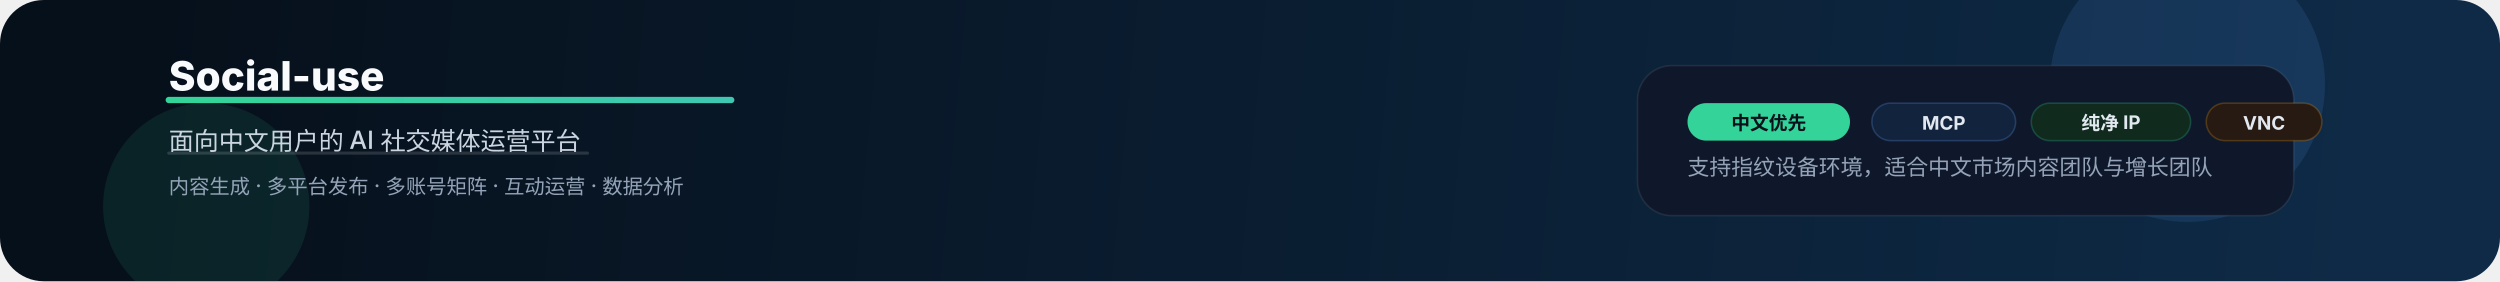
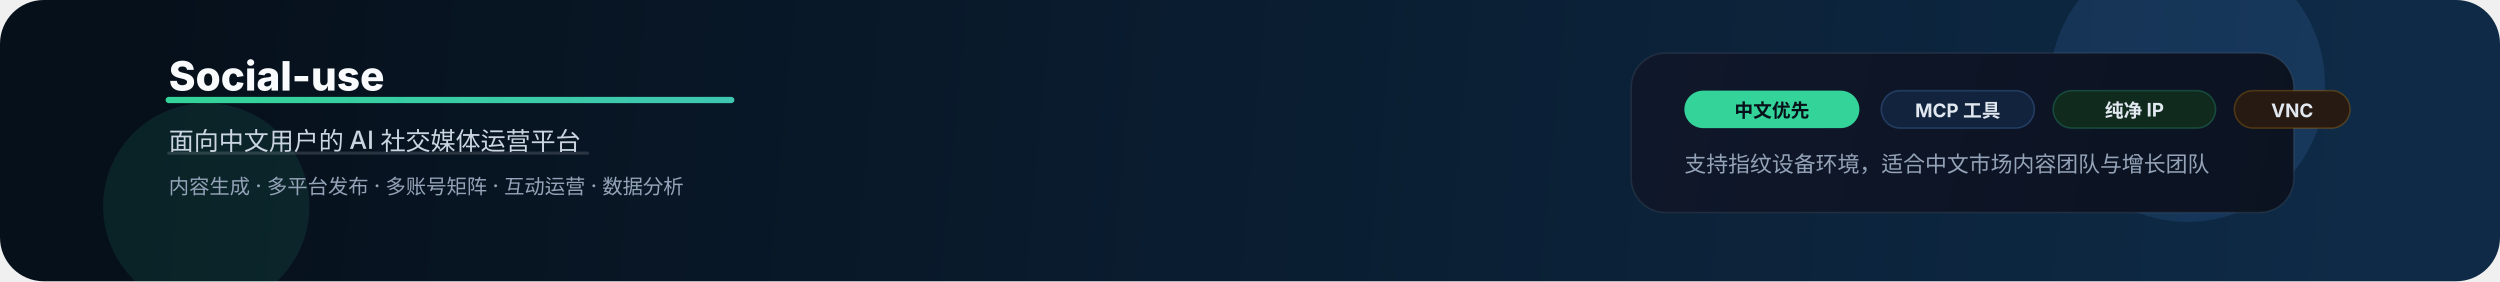
<svg xmlns="http://www.w3.org/2000/svg" width="1600" height="180" viewBox="0 0 1600 180" fill="none" role="img" aria-label="Social-use narrow banner">
  <defs>
    <linearGradient id="bg" x1="96" y1="24" x2="1508" y2="156" gradientUnits="userSpaceOnUse">
      <stop stop-color="#06101B" />
      <stop offset="1" stop-color="#0E2A46" />
    </linearGradient>
    <linearGradient id="accent" x1="120" y1="48" x2="1480" y2="138" gradientUnits="userSpaceOnUse">
      <stop stop-color="#34D399" />
      <stop offset="1" stop-color="#60A5FA" />
    </linearGradient>
+     <linearGradient id="panel" x1="1060" y1="36" x2="1500" y2="136" gradientUnits="userSpaceOnUse">
+       <stop stop-color="#0F172A" />
+       <stop offset="1" stop-color="#0B1220" />
+     </linearGradient>
  </defs>
  <rect width="1600" height="180" rx="28" fill="url(#bg)" />
  <circle cx="1400" cy="54" r="88" fill="#60A5FA" fill-opacity="0.12" />
  <circle cx="132" cy="132" r="66" fill="#34D399" fill-opacity="0.10" />
  <path d="M108 64H468" stroke="url(#accent)" stroke-width="4" stroke-linecap="round" />
  <path d="M108 98H376" stroke="#FFFFFF" stroke-opacity="0.14" stroke-width="2" stroke-linecap="round" />
  <text x="108" y="58" font-family="Inter, Arial, sans-serif" font-size="26" font-weight="800" fill="#F8FAFC">Social-use</text>
  <text x="108" y="96" font-family="Inter, Arial, sans-serif" font-size="16" font-weight="500" fill="#CBD5E1">面向中文用户的 AI 社交媒体运营平台</text>
  <text x="108" y="124" font-family="Inter, Arial, sans-serif" font-size="13" font-weight="500" fill="#94A3B8">内容生成 · 多平台发布 · 多账号矩阵 · 互动运营 · 数据分析</text>
-   <rect x="1048" y="42" width="420" height="96" rx="22" fill="#0F172A" stroke="#FFFFFF" stroke-opacity="0.08" />
-   <rect x="1080" y="66" width="104" height="24" rx="12" fill="#34D399" />
-   <text x="1132" y="83" text-anchor="middle" font-family="Inter, Arial, sans-serif" font-size="12" font-weight="700" fill="#07111A">中文优先</text>
-   <rect x="1198" y="66" width="92" height="24" rx="12" fill="#12233D" stroke="#60A5FA" stroke-opacity="0.24" />
-   <text x="1244" y="83" text-anchor="middle" font-family="Inter, Arial, sans-serif" font-size="12" font-weight="700" fill="#E2E8F0">MCP</text>
-   <rect x="1300" y="66" width="102" height="24" rx="12" fill="#102A1E" stroke="#34D399" stroke-opacity="0.24" />
-   <text x="1351" y="83" text-anchor="middle" font-family="Inter, Arial, sans-serif" font-size="12" font-weight="700" fill="#E2E8F0">纯净 IP</text>
-   <rect x="1412" y="66" width="74" height="24" rx="12" fill="#271A12" stroke="#F59E0B" stroke-opacity="0.24" />
-   <text x="1449" y="83" text-anchor="middle" font-family="Inter, Arial, sans-serif" font-size="12" font-weight="700" fill="#E2E8F0">VNC</text>
-   <text x="1080" y="112" font-family="Inter, Arial, sans-serif" font-size="14" font-weight="500" fill="#94A3B8">支持指纹设备环境，适合中文市场内容团队与增长团队</text>
+   <rect x="1044" y="34" width="424" height="102" rx="22" fill="url(#panel)" stroke="#FFFFFF" stroke-opacity="0.08" />
+   <rect x="1078" y="58" width="112" height="24" rx="12" fill="#34D399" />
+   <text x="1134" y="75" text-anchor="middle" font-family="Inter, Arial, sans-serif" font-size="12" font-weight="700" fill="#07111A">中文优先</text>
+   <rect x="1204" y="58" width="98" height="24" rx="12" fill="#12233D" stroke="#60A5FA" stroke-opacity="0.24" />
+   <text x="1253" y="75" text-anchor="middle" font-family="Inter, Arial, sans-serif" font-size="12" font-weight="700" fill="#E2E8F0">MCP 工具</text>
+   <rect x="1314" y="58" width="104" height="24" rx="12" fill="#102A1E" stroke="#34D399" stroke-opacity="0.24" />
+   <text x="1366" y="75" text-anchor="middle" font-family="Inter, Arial, sans-serif" font-size="12" font-weight="700" fill="#E2E8F0">纯净 IP</text>
+   <rect x="1430" y="58" width="74" height="24" rx="12" fill="#271A12" stroke="#F59E0B" stroke-opacity="0.24" />
+   <text x="1467" y="75" text-anchor="middle" font-family="Inter, Arial, sans-serif" font-size="12" font-weight="700" fill="#E2E8F0">VNC</text>
+   <text x="1078" y="110" font-family="Inter, Arial, sans-serif" font-size="14" font-weight="500" fill="#94A3B8">支持指纹设备环境，适合中文市场内容团队与增长团队</text>
</svg>
